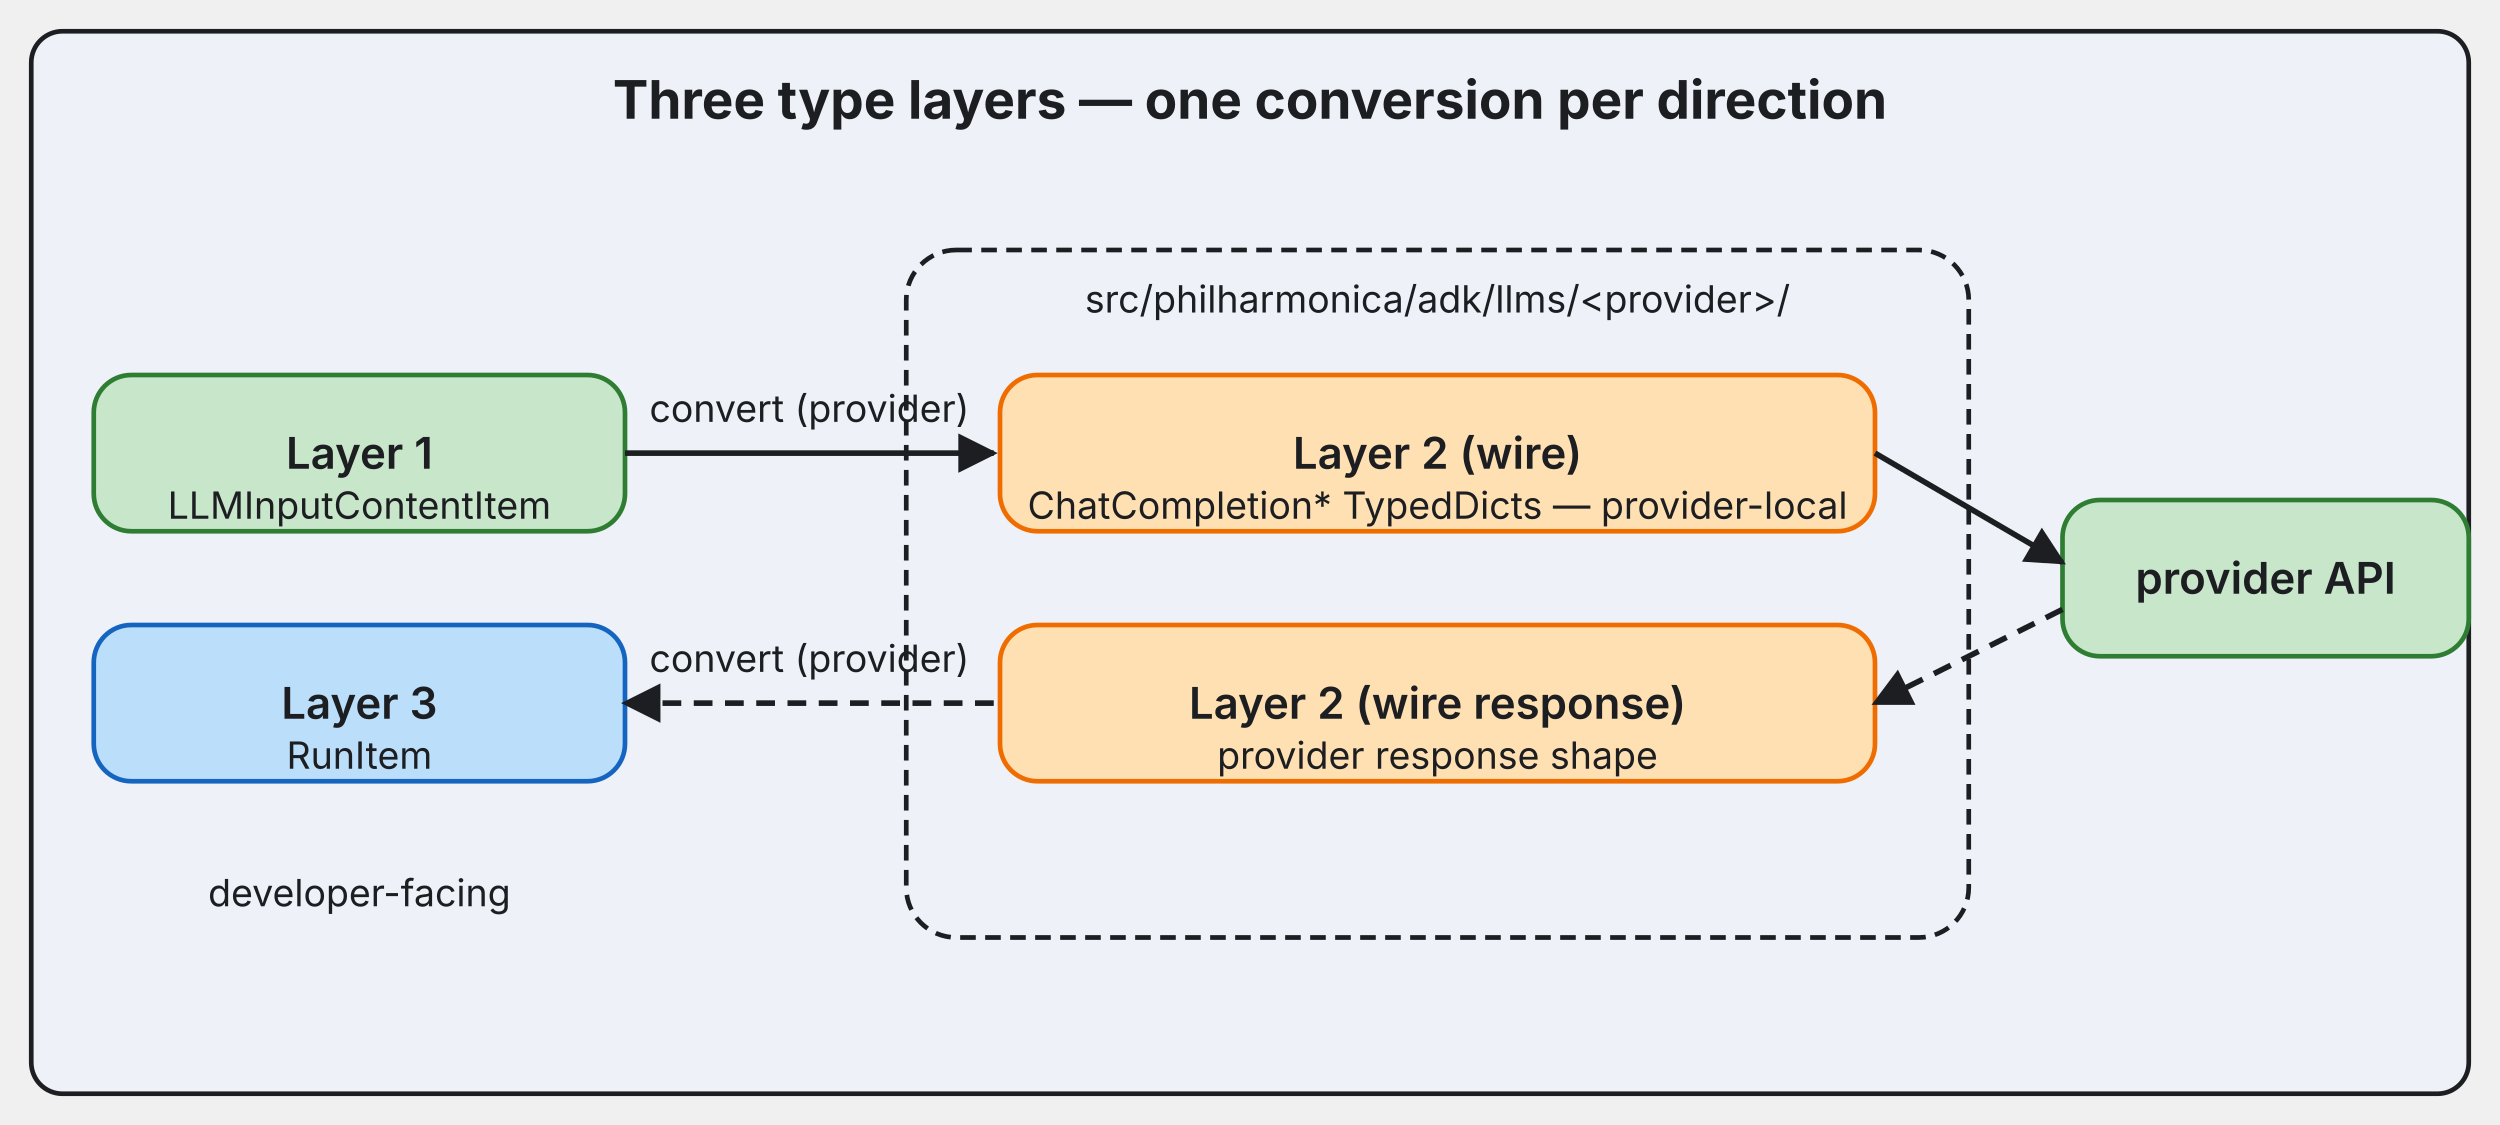
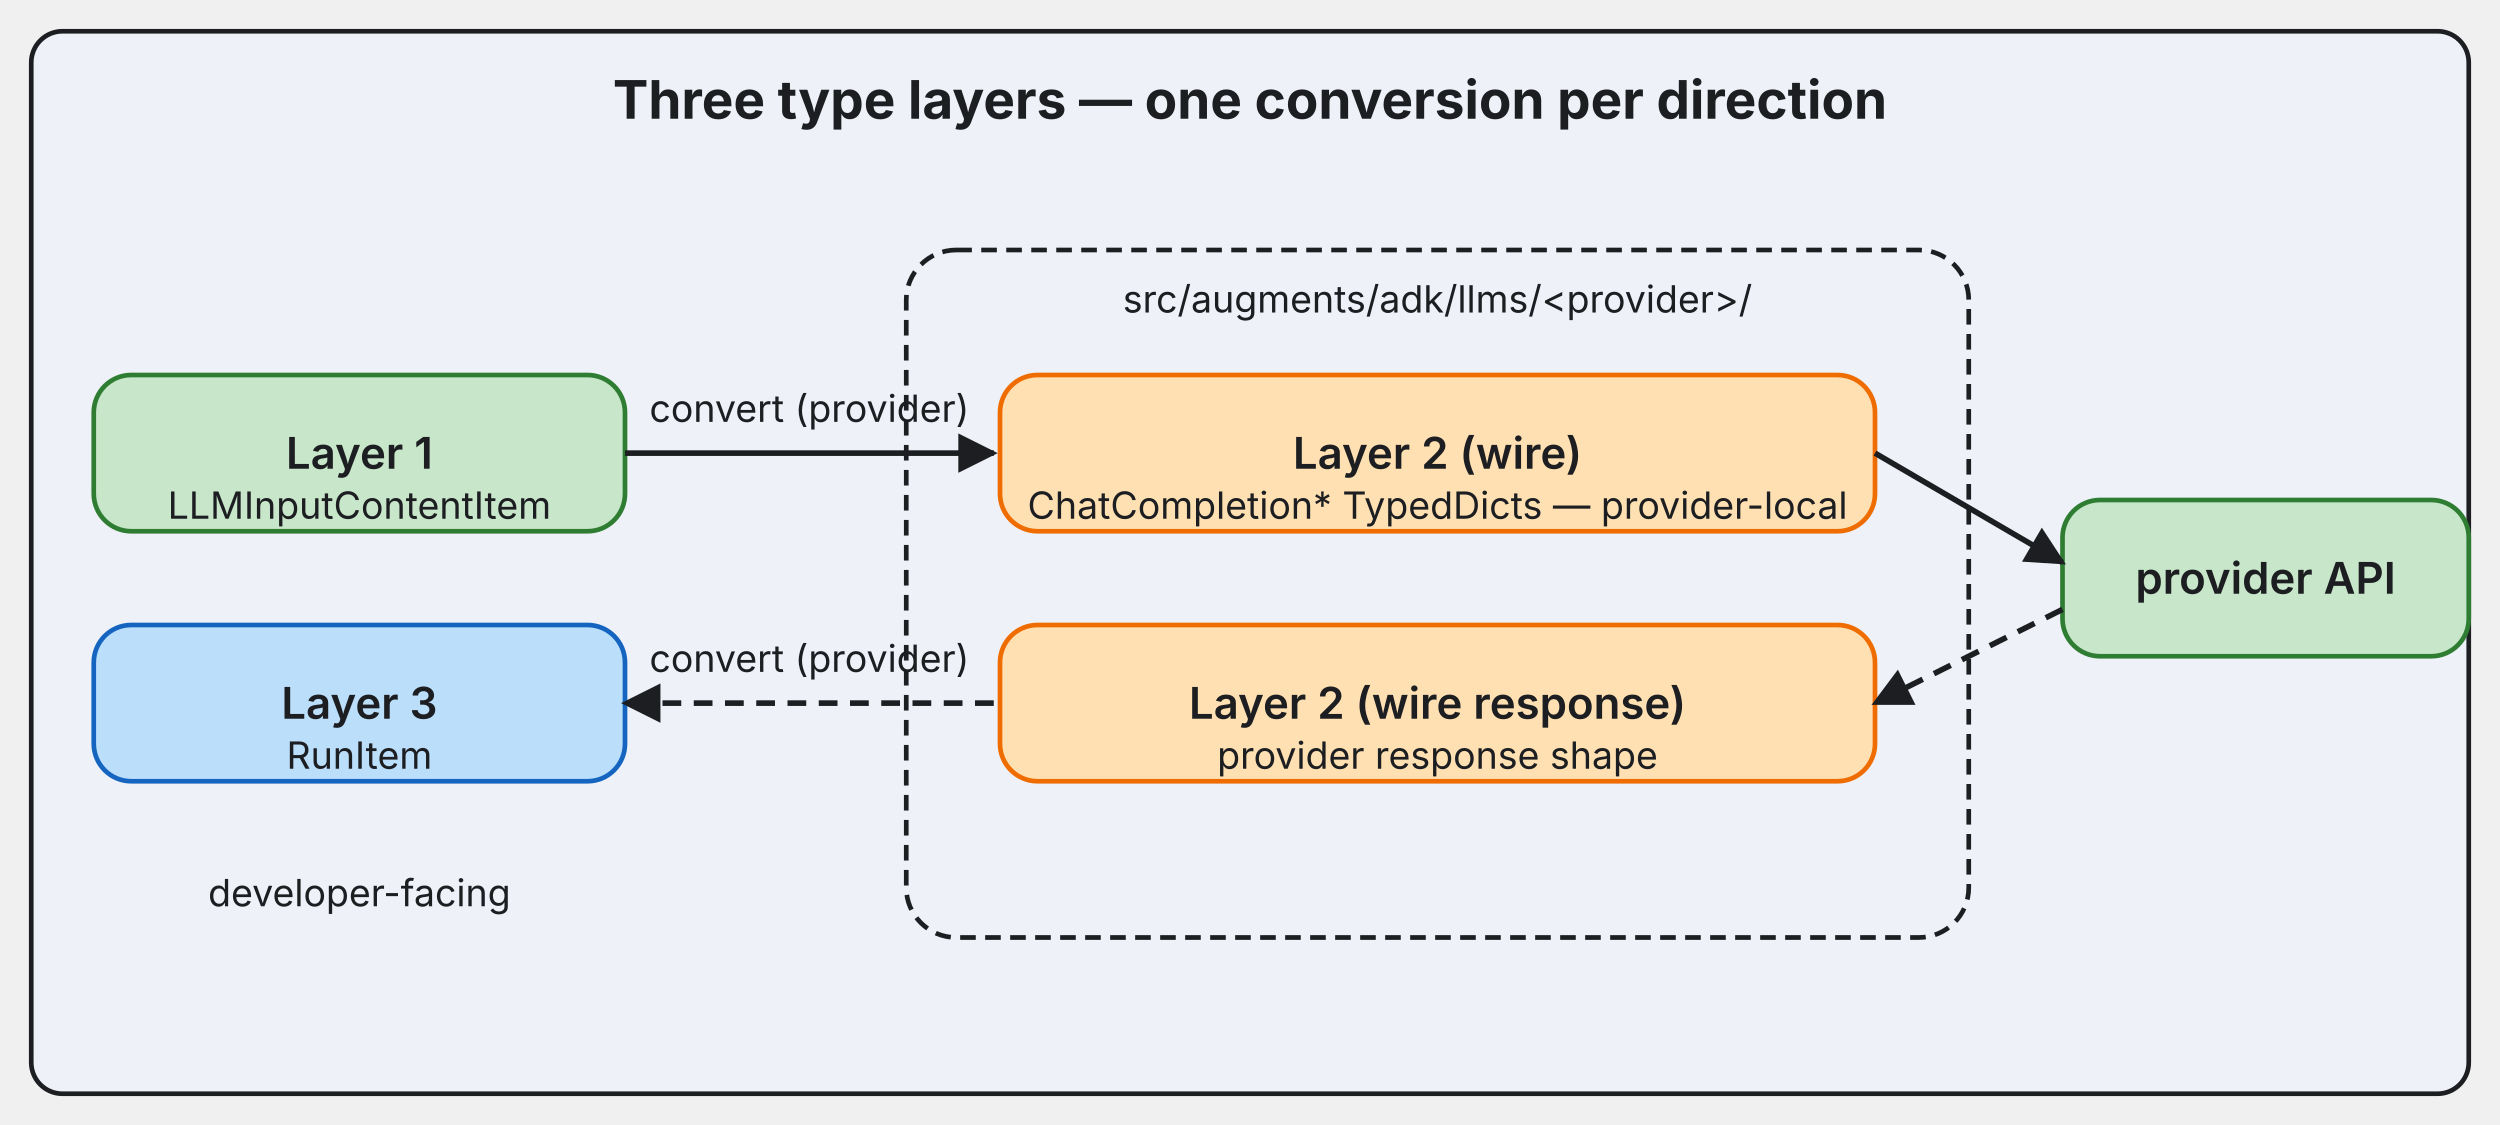
<svg xmlns="http://www.w3.org/2000/svg" viewBox="0 0 800 360" role="img" aria-label="Three type layers — Layer 1 LLMInputContentItem, Layer 2 ChatCompletion wire, Layer 3 RunItem." class="themed">
  <defs>
    <style>
      .frame { fill: var(--svg-fill, #eef2f8); stroke: var(--svg-stroke, #1c1e21); stroke-width: 1.5; }
      .layer1 { fill: #c8e6c9; stroke: #2e7d32; stroke-width: 1.5; rx: 12; ry: 12; }
      .layer2 { fill: #ffe0b2; stroke: #ef6c00; stroke-width: 1.5; rx: 12; ry: 12; }
      .layer3 { fill: #bbdefb; stroke: #1565c0; stroke-width: 1.5; rx: 12; ry: 12; }
      .label { font-family: 'Inter', sans-serif; fill: var(--svg-text, #1c1e21); font-size: 14px; font-weight: 600; }
      .small { font-family: 'Inter', sans-serif; fill: var(--svg-text, #1c1e21); font-size: 12px; }
      .title { font-family: 'Inter', sans-serif; fill: var(--svg-text, #1c1e21); font-size: 17px; font-weight: 700; }
      .arrow { stroke: var(--svg-stroke, #1c1e21); stroke-width: 1.8; fill: none; marker-end: url(#tri2); }
      .arrowback { stroke: var(--svg-stroke, #1c1e21); stroke-width: 1.8; fill: none; marker-end: url(#tri2); stroke-dasharray: 6 4; }
      .module { fill: none; stroke: var(--svg-stroke, #1c1e21); stroke-width: 1.5; stroke-dasharray: 5 3; rx: 16; ry: 16; }
    </style>
    <marker id="tri2" viewBox="0 0 10 10" refX="9" refY="5" markerWidth="7" markerHeight="7" orient="auto-start-reverse">
      <path d="M 0 0 L 10 5 L 0 10 z" fill="var(--svg-stroke, #1c1e21)" />
    </marker>
  </defs>
  <rect class="frame" x="10" y="10" width="780" height="340" rx="10" />
  <text class="title" x="400" y="38" text-anchor="middle">Three type layers — one conversion per direction</text>
  <rect class="layer1" x="30" y="120" width="170" height="50" />
  <text class="label" x="115" y="150" text-anchor="middle">Layer 1</text>
  <text class="small" x="115" y="166" text-anchor="middle">LLMInputContentItem</text>
  <rect class="layer3" x="30" y="200" width="170" height="50" />
  <text class="label" x="115" y="230" text-anchor="middle">Layer 3</text>
  <text class="small" x="115" y="246" text-anchor="middle">RunItem</text>
  <text class="small" x="115" y="290" text-anchor="middle">developer-facing</text>
  <rect class="module" x="290" y="80" width="340" height="220" />
-   <text class="small" x="460" y="100" text-anchor="middle">src/philharmonica/adk/llms/&lt;provider&gt;/</text>
+   <text class="small" x="460" y="100" text-anchor="middle">src/augments/adk/llms/&lt;provider&gt;/</text>
  <rect class="layer2" x="320" y="120" width="280" height="50" />
  <text class="label" x="460" y="150" text-anchor="middle">Layer 2 (wire)</text>
  <text class="small" x="460" y="166" text-anchor="middle">ChatCompletion* TypedDicts — provider-local</text>
  <rect class="layer2" x="320" y="200" width="280" height="50" />
  <text class="label" x="460" y="230" text-anchor="middle">Layer 2 (wire response)</text>
  <text class="small" x="460" y="246" text-anchor="middle">provider response shape</text>
  <rect class="layer1" x="660" y="160" width="130" height="50" fill="#fff" stroke="#888" />
  <text class="label" x="725" y="190" text-anchor="middle">provider API</text>
  <line x1="200" y1="145" x2="318" y2="145" class="arrow" />
  <text class="small" x="259" y="135" text-anchor="middle">convert (provider)</text>
  <line x1="600" y1="145" x2="660" y2="180" class="arrow" />
  <line x1="660" y1="195" x2="600" y2="225" class="arrowback" />
  <line x1="318" y1="225" x2="200" y2="225" class="arrowback" />
  <text class="small" x="259" y="215" text-anchor="middle">convert (provider)</text>
</svg>
